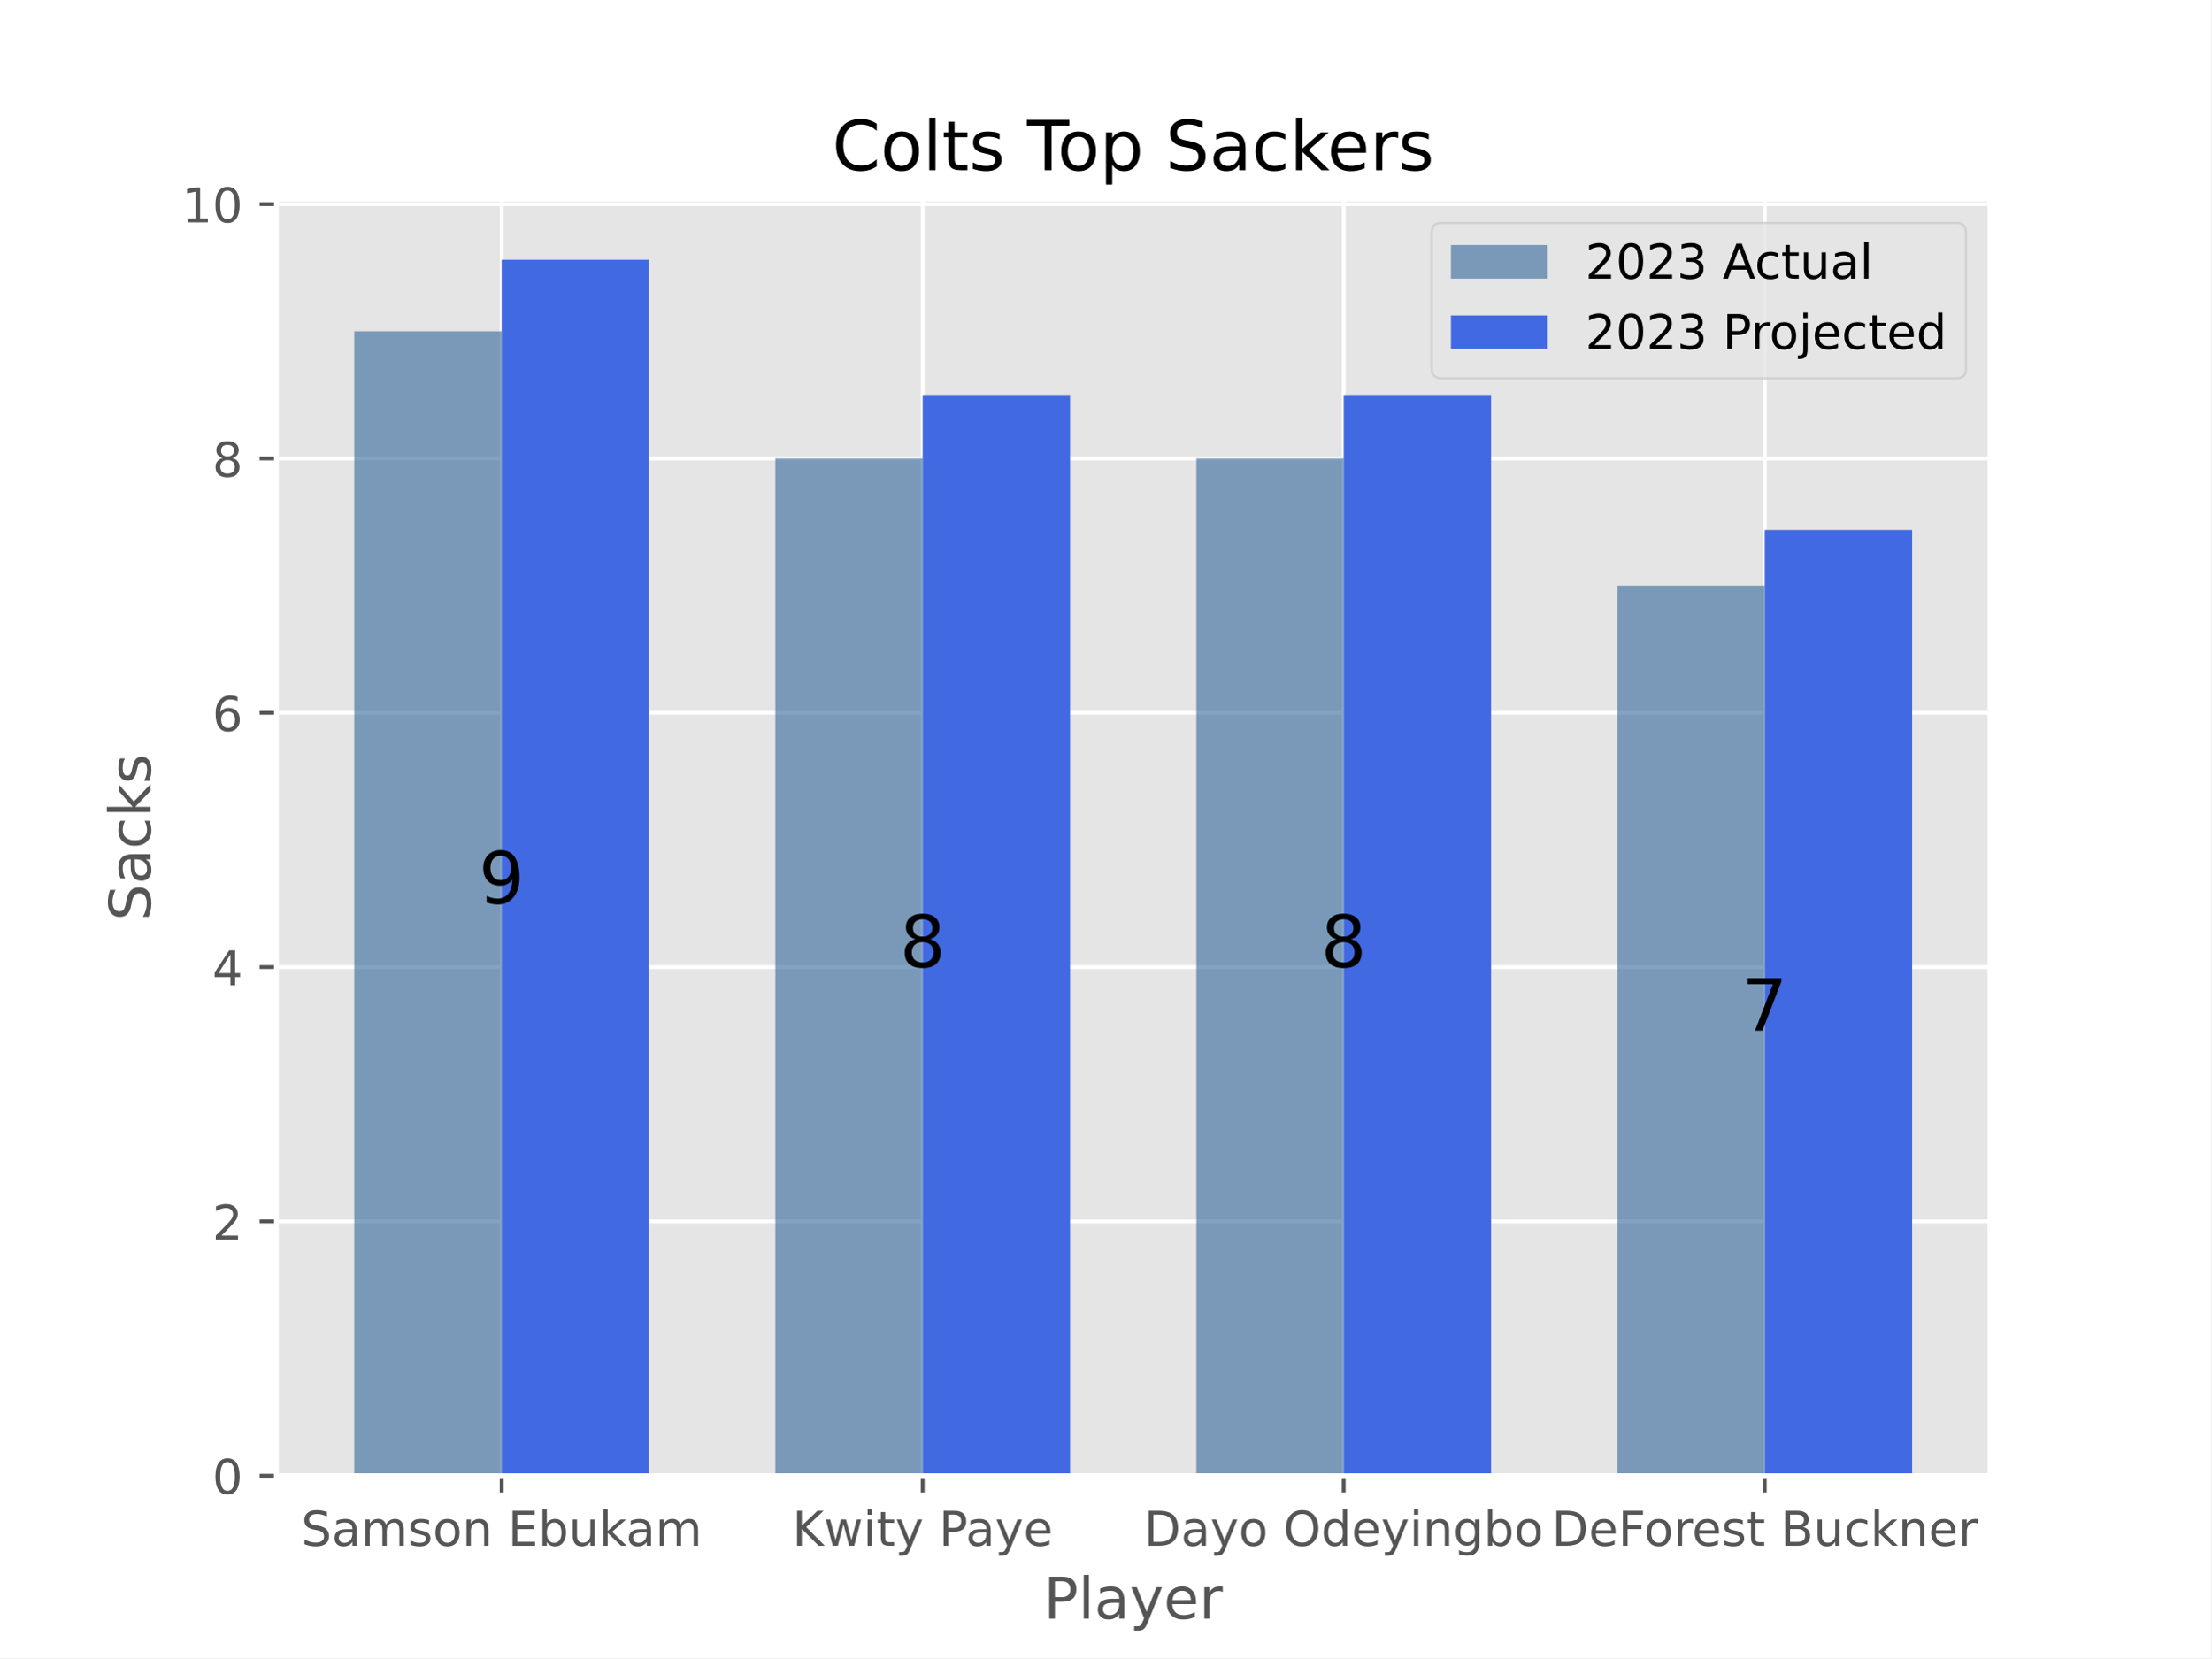
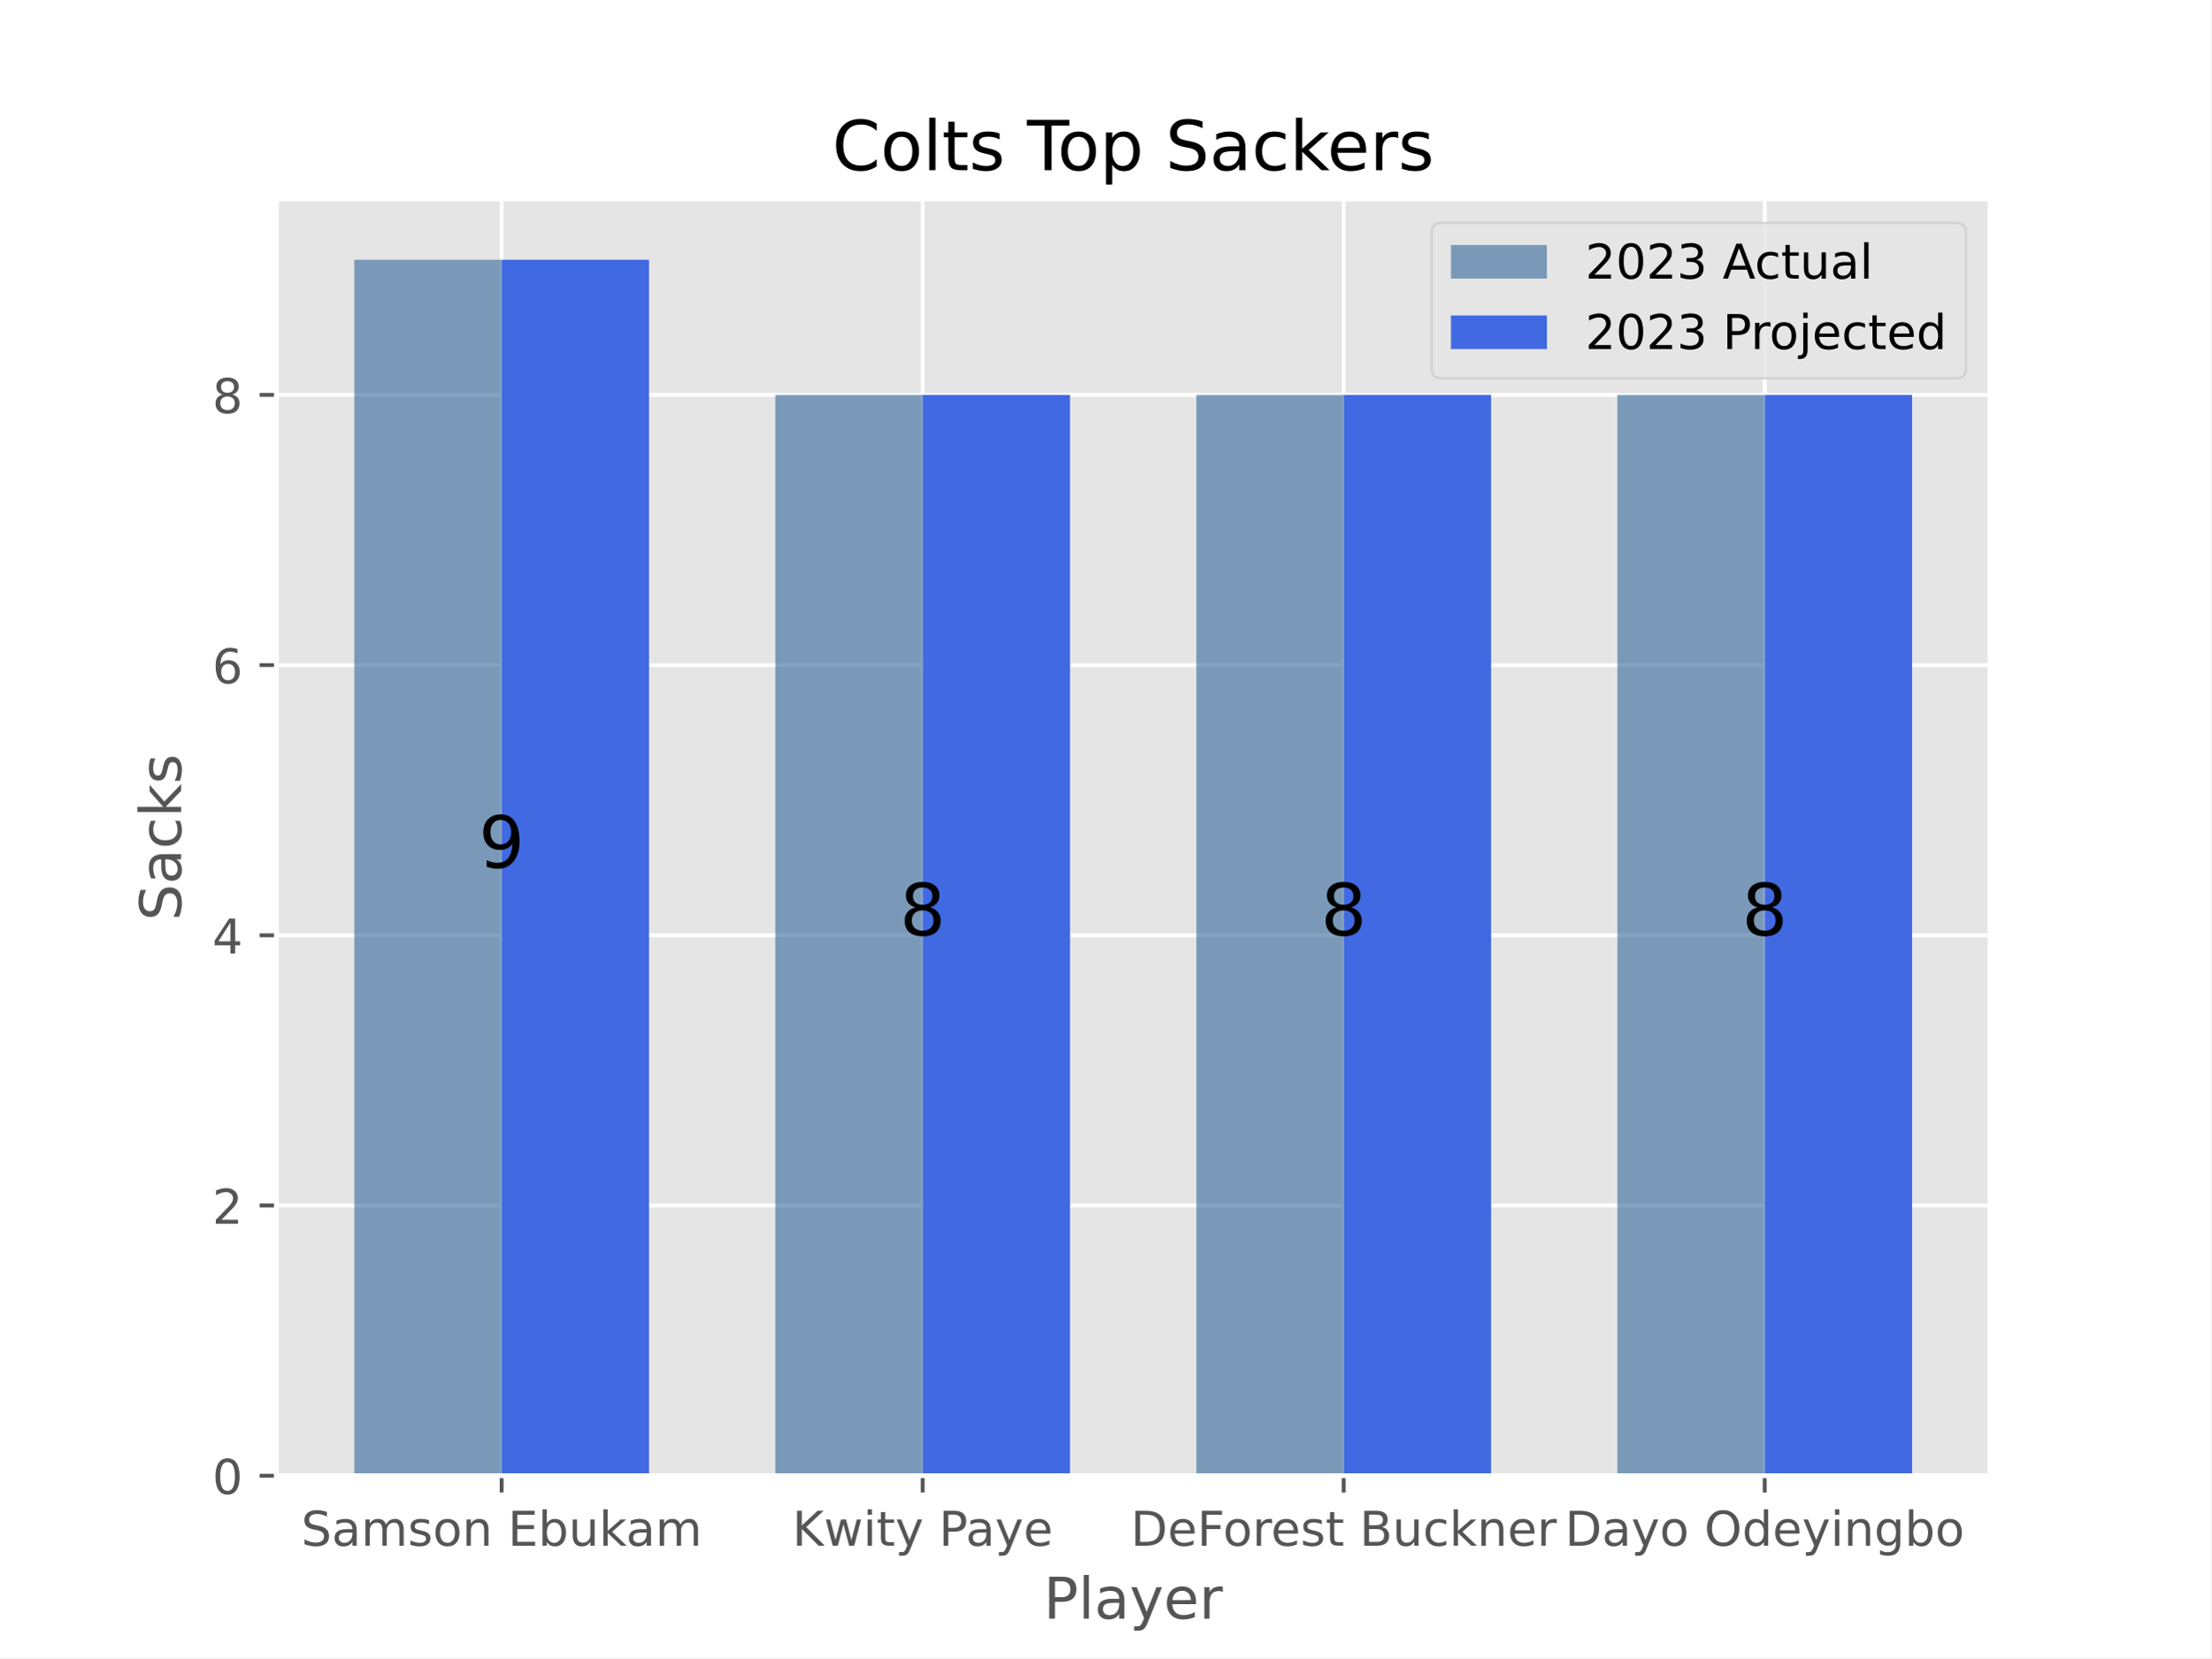
<svg xmlns="http://www.w3.org/2000/svg" xmlns:xlink="http://www.w3.org/1999/xlink" width="460.8pt" height="345.6pt" viewBox="0 0 460.8 345.6" version="1.1">
  <defs>
    <style type="text/css">*{stroke-linejoin: round; stroke-linecap: butt}</style>
  </defs>
  <g id="figure_1">
    <g id="patch_1">
      <path d="M 0 345.6  L 460.8 345.6  L 460.8 0  L 0 0  z " style="fill: #ffffff" />
    </g>
    <g id="axes_1">
      <g id="patch_2">
        <path d="M 57.6 307.584  L 414.72 307.584  L 414.72 41.472  L 57.6 41.472  z " style="fill: #e5e5e5" />
      </g>
      <g id="matplotlib.axis_1">
        <g id="xtick_1">
          <g id="line2d_1">
-             <path d="M 104.543 307.584  L 104.543 41.472  " clip-path="url(#p9db0d9f841)" style="fill: none; stroke: #ffffff; stroke-width: 0.8; stroke-linecap: square" />
+             <path d="M 104.543 307.584  L 104.543 41.472  " clip-path="url(#p44a6ffbc4d)" style="fill: none; stroke: #ffffff; stroke-width: 0.8; stroke-linecap: square" />
          </g>
          <g id="line2d_2">
            <defs>
-               <path id="m7b936c3ee5" d="M 0 0  L 0 3.5  " style="stroke: #555555; stroke-width: 0.8" />
+               <path id="m6086319b0e" d="M 0 0  L 0 3.5  " style="stroke: #555555; stroke-width: 0.8" />
            </defs>
            <g>
-               <use xlink:href="#m7b936c3ee5" x="104.543" y="307.584" style="fill: #555555; stroke: #555555; stroke-width: 0.8" />
+               <use xlink:href="#m6086319b0e" x="104.543" y="307.584" style="fill: #555555; stroke: #555555; stroke-width: 0.8" />
            </g>
          </g>
          <g id="text_1">
            <g style="fill: #555555" transform="translate(62.76829 322.1824) scale(0.1 -0.1)">
              <defs>
                <path id="DejaVuSans-53" d="M 3425 4513  L 3425 3897  Q 3066 4069 2747 4153  Q 2428 4238 2131 4238  Q 1616 4238 1336 4038  Q 1056 3838 1056 3469  Q 1056 3159 1242 3001  Q 1428 2844 1947 2747  L 2328 2669  Q 3034 2534 3370 2195  Q 3706 1856 3706 1288  Q 3706 609 3251 259  Q 2797 -91 1919 -91  Q 1588 -91 1214 -16  Q 841 59 441 206  L 441 856  Q 825 641 1194 531  Q 1563 422 1919 422  Q 2459 422 2753 634  Q 3047 847 3047 1241  Q 3047 1584 2836 1778  Q 2625 1972 2144 2069  L 1759 2144  Q 1053 2284 737 2584  Q 422 2884 422 3419  Q 422 4038 858 4394  Q 1294 4750 2059 4750  Q 2388 4750 2728 4690  Q 3069 4631 3425 4513  z " transform="scale(0.015625)" />
                <path id="DejaVuSans-61" d="M 2194 1759  Q 1497 1759 1228 1600  Q 959 1441 959 1056  Q 959 750 1161 570  Q 1363 391 1709 391  Q 2188 391 2477 730  Q 2766 1069 2766 1631  L 2766 1759  L 2194 1759  z M 3341 1997  L 3341 0  L 2766 0  L 2766 531  Q 2569 213 2275 61  Q 1981 -91 1556 -91  Q 1019 -91 701 211  Q 384 513 384 1019  Q 384 1609 779 1909  Q 1175 2209 1959 2209  L 2766 2209  L 2766 2266  Q 2766 2663 2505 2880  Q 2244 3097 1772 3097  Q 1472 3097 1187 3025  Q 903 2953 641 2809  L 641 3341  Q 956 3463 1253 3523  Q 1550 3584 1831 3584  Q 2591 3584 2966 3190  Q 3341 2797 3341 1997  z " transform="scale(0.015625)" />
                <path id="DejaVuSans-6d" d="M 3328 2828  Q 3544 3216 3844 3400  Q 4144 3584 4550 3584  Q 5097 3584 5394 3201  Q 5691 2819 5691 2113  L 5691 0  L 5113 0  L 5113 2094  Q 5113 2597 4934 2840  Q 4756 3084 4391 3084  Q 3944 3084 3684 2787  Q 3425 2491 3425 1978  L 3425 0  L 2847 0  L 2847 2094  Q 2847 2600 2669 2842  Q 2491 3084 2119 3084  Q 1678 3084 1418 2786  Q 1159 2488 1159 1978  L 1159 0  L 581 0  L 581 3500  L 1159 3500  L 1159 2956  Q 1356 3278 1631 3431  Q 1906 3584 2284 3584  Q 2666 3584 2933 3390  Q 3200 3197 3328 2828  z " transform="scale(0.015625)" />
                <path id="DejaVuSans-73" d="M 2834 3397  L 2834 2853  Q 2591 2978 2328 3040  Q 2066 3103 1784 3103  Q 1356 3103 1142 2972  Q 928 2841 928 2578  Q 928 2378 1081 2264  Q 1234 2150 1697 2047  L 1894 2003  Q 2506 1872 2764 1633  Q 3022 1394 3022 966  Q 3022 478 2636 193  Q 2250 -91 1575 -91  Q 1294 -91 989 -36  Q 684 19 347 128  L 347 722  Q 666 556 975 473  Q 1284 391 1588 391  Q 1994 391 2212 530  Q 2431 669 2431 922  Q 2431 1156 2273 1281  Q 2116 1406 1581 1522  L 1381 1569  Q 847 1681 609 1914  Q 372 2147 372 2553  Q 372 3047 722 3315  Q 1072 3584 1716 3584  Q 2034 3584 2315 3537  Q 2597 3491 2834 3397  z " transform="scale(0.015625)" />
                <path id="DejaVuSans-6f" d="M 1959 3097  Q 1497 3097 1228 2736  Q 959 2375 959 1747  Q 959 1119 1226 758  Q 1494 397 1959 397  Q 2419 397 2687 759  Q 2956 1122 2956 1747  Q 2956 2369 2687 2733  Q 2419 3097 1959 3097  z M 1959 3584  Q 2709 3584 3137 3096  Q 3566 2609 3566 1747  Q 3566 888 3137 398  Q 2709 -91 1959 -91  Q 1206 -91 779 398  Q 353 888 353 1747  Q 353 2609 779 3096  Q 1206 3584 1959 3584  z " transform="scale(0.015625)" />
                <path id="DejaVuSans-6e" d="M 3513 2113  L 3513 0  L 2938 0  L 2938 2094  Q 2938 2591 2744 2837  Q 2550 3084 2163 3084  Q 1697 3084 1428 2787  Q 1159 2491 1159 1978  L 1159 0  L 581 0  L 581 3500  L 1159 3500  L 1159 2956  Q 1366 3272 1645 3428  Q 1925 3584 2291 3584  Q 2894 3584 3203 3211  Q 3513 2838 3513 2113  z " transform="scale(0.015625)" />
                <path id="DejaVuSans-20" transform="scale(0.015625)" />
                <path id="DejaVuSans-45" d="M 628 4666  L 3578 4666  L 3578 4134  L 1259 4134  L 1259 2753  L 3481 2753  L 3481 2222  L 1259 2222  L 1259 531  L 3634 531  L 3634 0  L 628 0  L 628 4666  z " transform="scale(0.015625)" />
                <path id="DejaVuSans-62" d="M 3116 1747  Q 3116 2381 2855 2742  Q 2594 3103 2138 3103  Q 1681 3103 1420 2742  Q 1159 2381 1159 1747  Q 1159 1113 1420 752  Q 1681 391 2138 391  Q 2594 391 2855 752  Q 3116 1113 3116 1747  z M 1159 2969  Q 1341 3281 1617 3432  Q 1894 3584 2278 3584  Q 2916 3584 3314 3078  Q 3713 2572 3713 1747  Q 3713 922 3314 415  Q 2916 -91 2278 -91  Q 1894 -91 1617 61  Q 1341 213 1159 525  L 1159 0  L 581 0  L 581 4863  L 1159 4863  L 1159 2969  z " transform="scale(0.015625)" />
                <path id="DejaVuSans-75" d="M 544 1381  L 544 3500  L 1119 3500  L 1119 1403  Q 1119 906 1312 657  Q 1506 409 1894 409  Q 2359 409 2629 706  Q 2900 1003 2900 1516  L 2900 3500  L 3475 3500  L 3475 0  L 2900 0  L 2900 538  Q 2691 219 2414 64  Q 2138 -91 1772 -91  Q 1169 -91 856 284  Q 544 659 544 1381  z M 1991 3584  L 1991 3584  z " transform="scale(0.015625)" />
                <path id="DejaVuSans-6b" d="M 581 4863  L 1159 4863  L 1159 1991  L 2875 3500  L 3609 3500  L 1753 1863  L 3688 0  L 2938 0  L 1159 1709  L 1159 0  L 581 0  L 581 4863  z " transform="scale(0.015625)" />
              </defs>
              <use xlink:href="#DejaVuSans-53" />
              <use xlink:href="#DejaVuSans-61" x="63.477" />
              <use xlink:href="#DejaVuSans-6d" x="124.756" />
              <use xlink:href="#DejaVuSans-73" x="222.168" />
              <use xlink:href="#DejaVuSans-6f" x="274.268" />
              <use xlink:href="#DejaVuSans-6e" x="335.449" />
              <use xlink:href="#DejaVuSans-20" x="398.828" />
              <use xlink:href="#DejaVuSans-45" x="430.615" />
              <use xlink:href="#DejaVuSans-62" x="493.799" />
              <use xlink:href="#DejaVuSans-75" x="557.275" />
              <use xlink:href="#DejaVuSans-6b" x="620.654" />
              <use xlink:href="#DejaVuSans-61" x="676.814" />
              <use xlink:href="#DejaVuSans-6d" x="738.094" />
            </g>
          </g>
        </g>
        <g id="xtick_2">
          <g id="line2d_3">
-             <path d="M 192.288 307.584  L 192.288 41.472  " clip-path="url(#p9db0d9f841)" style="fill: none; stroke: #ffffff; stroke-width: 0.8; stroke-linecap: square" />
+             <path d="M 192.288 307.584  L 192.288 41.472  " clip-path="url(#p44a6ffbc4d)" style="fill: none; stroke: #ffffff; stroke-width: 0.8; stroke-linecap: square" />
          </g>
          <g id="line2d_4">
            <g>
-               <use xlink:href="#m7b936c3ee5" x="192.288" y="307.584" style="fill: #555555; stroke: #555555; stroke-width: 0.8" />
+               <use xlink:href="#m6086319b0e" x="192.288" y="307.584" style="fill: #555555; stroke: #555555; stroke-width: 0.8" />
            </g>
          </g>
          <g id="text_2">
            <g style="fill: #555555" transform="translate(165.1323 322.1824) scale(0.1 -0.1)">
              <defs>
                <path id="DejaVuSans-4b" d="M 628 4666  L 1259 4666  L 1259 2694  L 3353 4666  L 4166 4666  L 1850 2491  L 4331 0  L 3500 0  L 1259 2247  L 1259 0  L 628 0  L 628 4666  z " transform="scale(0.015625)" />
                <path id="DejaVuSans-77" d="M 269 3500  L 844 3500  L 1563 769  L 2278 3500  L 2956 3500  L 3675 769  L 4391 3500  L 4966 3500  L 4050 0  L 3372 0  L 2619 2869  L 1863 0  L 1184 0  L 269 3500  z " transform="scale(0.015625)" />
                <path id="DejaVuSans-69" d="M 603 3500  L 1178 3500  L 1178 0  L 603 0  L 603 3500  z M 603 4863  L 1178 4863  L 1178 4134  L 603 4134  L 603 4863  z " transform="scale(0.015625)" />
                <path id="DejaVuSans-74" d="M 1172 4494  L 1172 3500  L 2356 3500  L 2356 3053  L 1172 3053  L 1172 1153  Q 1172 725 1289 603  Q 1406 481 1766 481  L 2356 481  L 2356 0  L 1766 0  Q 1100 0 847 248  Q 594 497 594 1153  L 594 3053  L 172 3053  L 172 3500  L 594 3500  L 594 4494  L 1172 4494  z " transform="scale(0.015625)" />
                <path id="DejaVuSans-79" d="M 2059 -325  Q 1816 -950 1584 -1140  Q 1353 -1331 966 -1331  L 506 -1331  L 506 -850  L 844 -850  Q 1081 -850 1212 -737  Q 1344 -625 1503 -206  L 1606 56  L 191 3500  L 800 3500  L 1894 763  L 2988 3500  L 3597 3500  L 2059 -325  z " transform="scale(0.015625)" />
                <path id="DejaVuSans-50" d="M 1259 4147  L 1259 2394  L 2053 2394  Q 2494 2394 2734 2622  Q 2975 2850 2975 3272  Q 2975 3691 2734 3919  Q 2494 4147 2053 4147  L 1259 4147  z M 628 4666  L 2053 4666  Q 2838 4666 3239 4311  Q 3641 3956 3641 3272  Q 3641 2581 3239 2228  Q 2838 1875 2053 1875  L 1259 1875  L 1259 0  L 628 0  L 628 4666  z " transform="scale(0.015625)" />
                <path id="DejaVuSans-65" d="M 3597 1894  L 3597 1613  L 953 1613  Q 991 1019 1311 708  Q 1631 397 2203 397  Q 2534 397 2845 478  Q 3156 559 3463 722  L 3463 178  Q 3153 47 2828 -22  Q 2503 -91 2169 -91  Q 1331 -91 842 396  Q 353 884 353 1716  Q 353 2575 817 3079  Q 1281 3584 2069 3584  Q 2775 3584 3186 3129  Q 3597 2675 3597 1894  z M 3022 2063  Q 3016 2534 2758 2815  Q 2500 3097 2075 3097  Q 1594 3097 1305 2825  Q 1016 2553 972 2059  L 3022 2063  z " transform="scale(0.015625)" />
              </defs>
              <use xlink:href="#DejaVuSans-4b" />
              <use xlink:href="#DejaVuSans-77" x="65.576" />
              <use xlink:href="#DejaVuSans-69" x="147.363" />
              <use xlink:href="#DejaVuSans-74" x="175.146" />
              <use xlink:href="#DejaVuSans-79" x="214.355" />
              <use xlink:href="#DejaVuSans-20" x="273.535" />
              <use xlink:href="#DejaVuSans-50" x="305.322" />
              <use xlink:href="#DejaVuSans-61" x="361.125" />
              <use xlink:href="#DejaVuSans-79" x="422.404" />
              <use xlink:href="#DejaVuSans-65" x="481.584" />
            </g>
          </g>
        </g>
        <g id="xtick_3">
          <g id="line2d_5">
-             <path d="M 280.032 307.584  L 280.032 41.472  " clip-path="url(#p9db0d9f841)" style="fill: none; stroke: #ffffff; stroke-width: 0.8; stroke-linecap: square" />
+             <path d="M 280.032 307.584  L 280.032 41.472  " clip-path="url(#p44a6ffbc4d)" style="fill: none; stroke: #ffffff; stroke-width: 0.8; stroke-linecap: square" />
          </g>
          <g id="line2d_6">
            <g>
-               <use xlink:href="#m7b936c3ee5" x="280.032" y="307.584" style="fill: #555555; stroke: #555555; stroke-width: 0.8" />
+               <use xlink:href="#m6086319b0e" x="280.032" y="307.584" style="fill: #555555; stroke: #555555; stroke-width: 0.8" />
            </g>
          </g>
          <g id="text_3">
-             <g style="fill: #555555" transform="translate(238.3986 322.1824) scale(0.1 -0.1)">
+             <g style="fill: #555555" transform="translate(235.6338 322.1824) scale(0.1 -0.1)">
              <defs>
                <path id="DejaVuSans-44" d="M 1259 4147  L 1259 519  L 2022 519  Q 2988 519 3436 956  Q 3884 1394 3884 2338  Q 3884 3275 3436 3711  Q 2988 4147 2022 4147  L 1259 4147  z M 628 4666  L 1925 4666  Q 3281 4666 3915 4102  Q 4550 3538 4550 2338  Q 4550 1131 3912 565  Q 3275 0 1925 0  L 628 0  L 628 4666  z " transform="scale(0.015625)" />
-                 <path id="DejaVuSans-4f" d="M 2522 4238  Q 1834 4238 1429 3725  Q 1025 3213 1025 2328  Q 1025 1447 1429 934  Q 1834 422 2522 422  Q 3209 422 3611 934  Q 4013 1447 4013 2328  Q 4013 3213 3611 3725  Q 3209 4238 2522 4238  z M 2522 4750  Q 3503 4750 4090 4092  Q 4678 3434 4678 2328  Q 4678 1225 4090 567  Q 3503 -91 2522 -91  Q 1538 -91 948 565  Q 359 1222 359 2328  Q 359 3434 948 4092  Q 1538 4750 2522 4750  z " transform="scale(0.015625)" />
-                 <path id="DejaVuSans-64" d="M 2906 2969  L 2906 4863  L 3481 4863  L 3481 0  L 2906 0  L 2906 525  Q 2725 213 2448 61  Q 2172 -91 1784 -91  Q 1150 -91 751 415  Q 353 922 353 1747  Q 353 2572 751 3078  Q 1150 3584 1784 3584  Q 2172 3584 2448 3432  Q 2725 3281 2906 2969  z M 947 1747  Q 947 1113 1208 752  Q 1469 391 1925 391  Q 2381 391 2643 752  Q 2906 1113 2906 1747  Q 2906 2381 2643 2742  Q 2381 3103 1925 3103  Q 1469 3103 1208 2742  Q 947 2381 947 1747  z " transform="scale(0.015625)" />
-                 <path id="DejaVuSans-67" d="M 2906 1791  Q 2906 2416 2648 2759  Q 2391 3103 1925 3103  Q 1463 3103 1205 2759  Q 947 2416 947 1791  Q 947 1169 1205 825  Q 1463 481 1925 481  Q 2391 481 2648 825  Q 2906 1169 2906 1791  z M 3481 434  Q 3481 -459 3084 -895  Q 2688 -1331 1869 -1331  Q 1566 -1331 1297 -1286  Q 1028 -1241 775 -1147  L 775 -588  Q 1028 -725 1275 -790  Q 1522 -856 1778 -856  Q 2344 -856 2625 -561  Q 2906 -266 2906 331  L 2906 616  Q 2728 306 2450 153  Q 2172 0 1784 0  Q 1141 0 747 490  Q 353 981 353 1791  Q 353 2603 747 3093  Q 1141 3584 1784 3584  Q 2172 3584 2450 3431  Q 2728 3278 2906 2969  L 2906 3500  L 3481 3500  L 3481 434  z " transform="scale(0.015625)" />
-               </defs>
-               <use xlink:href="#DejaVuSans-44" />
-               <use xlink:href="#DejaVuSans-61" x="77.002" />
-               <use xlink:href="#DejaVuSans-79" x="138.281" />
-               <use xlink:href="#DejaVuSans-6f" x="197.461" />
-               <use xlink:href="#DejaVuSans-20" x="258.643" />
-               <use xlink:href="#DejaVuSans-4f" x="290.43" />
-               <use xlink:href="#DejaVuSans-64" x="369.141" />
-               <use xlink:href="#DejaVuSans-65" x="432.617" />
-               <use xlink:href="#DejaVuSans-79" x="494.141" />
-               <use xlink:href="#DejaVuSans-69" x="553.32" />
-               <use xlink:href="#DejaVuSans-6e" x="581.104" />
-               <use xlink:href="#DejaVuSans-67" x="644.482" />
-               <use xlink:href="#DejaVuSans-62" x="707.959" />
-               <use xlink:href="#DejaVuSans-6f" x="771.436" />
-             </g>
-           </g>
-         </g>
-         <g id="xtick_4">
-           <g id="line2d_7">
-             <path d="M 367.777 307.584  L 367.777 41.472  " clip-path="url(#p9db0d9f841)" style="fill: none; stroke: #ffffff; stroke-width: 0.8; stroke-linecap: square" />
-           </g>
-           <g id="line2d_8">
-             <g>
-               <use xlink:href="#m7b936c3ee5" x="367.777" y="307.584" style="fill: #555555; stroke: #555555; stroke-width: 0.8" />
-             </g>
-           </g>
-           <g id="text_4">
-             <g style="fill: #555555" transform="translate(323.3783 322.1824) scale(0.1 -0.1)">
-               <defs>
                <path id="DejaVuSans-46" d="M 628 4666  L 3309 4666  L 3309 4134  L 1259 4134  L 1259 2759  L 3109 2759  L 3109 2228  L 1259 2228  L 1259 0  L 628 0  L 628 4666  z " transform="scale(0.015625)" />
                <path id="DejaVuSans-72" d="M 2631 2963  Q 2534 3019 2420 3045  Q 2306 3072 2169 3072  Q 1681 3072 1420 2755  Q 1159 2438 1159 1844  L 1159 0  L 581 0  L 581 3500  L 1159 3500  L 1159 2956  Q 1341 3275 1631 3429  Q 1922 3584 2338 3584  Q 2397 3584 2469 3576  Q 2541 3569 2628 3553  L 2631 2963  z " transform="scale(0.015625)" />
                <path id="DejaVuSans-42" d="M 1259 2228  L 1259 519  L 2272 519  Q 2781 519 3026 730  Q 3272 941 3272 1375  Q 3272 1813 3026 2020  Q 2781 2228 2272 2228  L 1259 2228  z M 1259 4147  L 1259 2741  L 2194 2741  Q 2656 2741 2882 2914  Q 3109 3088 3109 3444  Q 3109 3797 2882 3972  Q 2656 4147 2194 4147  L 1259 4147  z M 628 4666  L 2241 4666  Q 2963 4666 3353 4366  Q 3744 4066 3744 3513  Q 3744 3084 3544 2831  Q 3344 2578 2956 2516  Q 3422 2416 3680 2098  Q 3938 1781 3938 1306  Q 3938 681 3513 340  Q 3088 0 2303 0  L 628 0  L 628 4666  z " transform="scale(0.015625)" />
                <path id="DejaVuSans-63" d="M 3122 3366  L 3122 2828  Q 2878 2963 2633 3030  Q 2388 3097 2138 3097  Q 1578 3097 1268 2742  Q 959 2388 959 1747  Q 959 1106 1268 751  Q 1578 397 2138 397  Q 2388 397 2633 464  Q 2878 531 3122 666  L 3122 134  Q 2881 22 2623 -34  Q 2366 -91 2075 -91  Q 1284 -91 818 406  Q 353 903 353 1747  Q 353 2603 823 3093  Q 1294 3584 2113 3584  Q 2378 3584 2631 3529  Q 2884 3475 3122 3366  z " transform="scale(0.015625)" />
              </defs>
              <use xlink:href="#DejaVuSans-44" />
              <use xlink:href="#DejaVuSans-65" x="77.002" />
              <use xlink:href="#DejaVuSans-46" x="138.525" />
              <use xlink:href="#DejaVuSans-6f" x="192.42" />
              <use xlink:href="#DejaVuSans-72" x="253.602" />
              <use xlink:href="#DejaVuSans-65" x="292.465" />
              <use xlink:href="#DejaVuSans-73" x="353.988" />
              <use xlink:href="#DejaVuSans-74" x="406.088" />
              <use xlink:href="#DejaVuSans-20" x="445.297" />
              <use xlink:href="#DejaVuSans-42" x="477.084" />
              <use xlink:href="#DejaVuSans-75" x="545.688" />
              <use xlink:href="#DejaVuSans-63" x="609.066" />
              <use xlink:href="#DejaVuSans-6b" x="664.047" />
              <use xlink:href="#DejaVuSans-6e" x="721.957" />
              <use xlink:href="#DejaVuSans-65" x="785.336" />
              <use xlink:href="#DejaVuSans-72" x="846.859" />
            </g>
          </g>
        </g>
+         <g id="xtick_4">
+           <g id="line2d_7">
+             <path d="M 367.777 307.584  L 367.777 41.472  " clip-path="url(#p44a6ffbc4d)" style="fill: none; stroke: #ffffff; stroke-width: 0.8; stroke-linecap: square" />
+           </g>
+           <g id="line2d_8">
+             <g>
+               <use xlink:href="#m6086319b0e" x="367.777" y="307.584" style="fill: #555555; stroke: #555555; stroke-width: 0.8" />
+             </g>
+           </g>
+           <g id="text_4">
+             <g style="fill: #555555" transform="translate(326.1431 322.1824) scale(0.1 -0.1)">
+               <defs>
+                 <path id="DejaVuSans-4f" d="M 2522 4238  Q 1834 4238 1429 3725  Q 1025 3213 1025 2328  Q 1025 1447 1429 934  Q 1834 422 2522 422  Q 3209 422 3611 934  Q 4013 1447 4013 2328  Q 4013 3213 3611 3725  Q 3209 4238 2522 4238  z M 2522 4750  Q 3503 4750 4090 4092  Q 4678 3434 4678 2328  Q 4678 1225 4090 567  Q 3503 -91 2522 -91  Q 1538 -91 948 565  Q 359 1222 359 2328  Q 359 3434 948 4092  Q 1538 4750 2522 4750  z " transform="scale(0.015625)" />
+                 <path id="DejaVuSans-64" d="M 2906 2969  L 2906 4863  L 3481 4863  L 3481 0  L 2906 0  L 2906 525  Q 2725 213 2448 61  Q 2172 -91 1784 -91  Q 1150 -91 751 415  Q 353 922 353 1747  Q 353 2572 751 3078  Q 1150 3584 1784 3584  Q 2172 3584 2448 3432  Q 2725 3281 2906 2969  z M 947 1747  Q 947 1113 1208 752  Q 1469 391 1925 391  Q 2381 391 2643 752  Q 2906 1113 2906 1747  Q 2906 2381 2643 2742  Q 2381 3103 1925 3103  Q 1469 3103 1208 2742  Q 947 2381 947 1747  z " transform="scale(0.015625)" />
+                 <path id="DejaVuSans-67" d="M 2906 1791  Q 2906 2416 2648 2759  Q 2391 3103 1925 3103  Q 1463 3103 1205 2759  Q 947 2416 947 1791  Q 947 1169 1205 825  Q 1463 481 1925 481  Q 2391 481 2648 825  Q 2906 1169 2906 1791  z M 3481 434  Q 3481 -459 3084 -895  Q 2688 -1331 1869 -1331  Q 1566 -1331 1297 -1286  Q 1028 -1241 775 -1147  L 775 -588  Q 1028 -725 1275 -790  Q 1522 -856 1778 -856  Q 2344 -856 2625 -561  Q 2906 -266 2906 331  L 2906 616  Q 2728 306 2450 153  Q 2172 0 1784 0  Q 1141 0 747 490  Q 353 981 353 1791  Q 353 2603 747 3093  Q 1141 3584 1784 3584  Q 2172 3584 2450 3431  Q 2728 3278 2906 2969  L 2906 3500  L 3481 3500  L 3481 434  z " transform="scale(0.015625)" />
+               </defs>
+               <use xlink:href="#DejaVuSans-44" />
+               <use xlink:href="#DejaVuSans-61" x="77.002" />
+               <use xlink:href="#DejaVuSans-79" x="138.281" />
+               <use xlink:href="#DejaVuSans-6f" x="197.461" />
+               <use xlink:href="#DejaVuSans-20" x="258.643" />
+               <use xlink:href="#DejaVuSans-4f" x="290.43" />
+               <use xlink:href="#DejaVuSans-64" x="369.141" />
+               <use xlink:href="#DejaVuSans-65" x="432.617" />
+               <use xlink:href="#DejaVuSans-79" x="494.141" />
+               <use xlink:href="#DejaVuSans-69" x="553.32" />
+               <use xlink:href="#DejaVuSans-6e" x="581.104" />
+               <use xlink:href="#DejaVuSans-67" x="644.482" />
+               <use xlink:href="#DejaVuSans-62" x="707.959" />
+               <use xlink:href="#DejaVuSans-6f" x="771.436" />
+             </g>
+           </g>
+         </g>
        <g id="text_5">
          <g style="fill: #555555" transform="translate(217.4888 337.3802) scale(0.12 -0.12)">
            <defs>
              <path id="DejaVuSans-6c" d="M 603 4863  L 1178 4863  L 1178 0  L 603 0  L 603 4863  z " transform="scale(0.015625)" />
            </defs>
            <use xlink:href="#DejaVuSans-50" />
            <use xlink:href="#DejaVuSans-6c" x="60.303" />
            <use xlink:href="#DejaVuSans-61" x="88.086" />
            <use xlink:href="#DejaVuSans-79" x="149.365" />
            <use xlink:href="#DejaVuSans-65" x="208.545" />
            <use xlink:href="#DejaVuSans-72" x="270.068" />
          </g>
        </g>
      </g>
      <g id="matplotlib.axis_2">
        <g id="ytick_1">
          <g id="line2d_9">
-             <path d="M 57.6 307.584  L 414.72 307.584  " clip-path="url(#p9db0d9f841)" style="fill: none; stroke: #ffffff; stroke-width: 0.8; stroke-linecap: square" />
+             <path d="M 57.6 307.584  L 414.72 307.584  " clip-path="url(#p44a6ffbc4d)" style="fill: none; stroke: #ffffff; stroke-width: 0.8; stroke-linecap: square" />
          </g>
          <g id="line2d_10">
            <defs>
-               <path id="m9ace440be4" d="M 0 0  L -3.5 0  " style="stroke: #555555; stroke-width: 0.8" />
+               <path id="me330c45dd4" d="M 0 0  L -3.5 0  " style="stroke: #555555; stroke-width: 0.8" />
            </defs>
            <g>
-               <use xlink:href="#m9ace440be4" x="57.6" y="307.584" style="fill: #555555; stroke: #555555; stroke-width: 0.8" />
+               <use xlink:href="#me330c45dd4" x="57.6" y="307.584" style="fill: #555555; stroke: #555555; stroke-width: 0.8" />
            </g>
          </g>
          <g id="text_6">
            <g style="fill: #555555" transform="translate(44.2375 311.3832) scale(0.1 -0.1)">
              <defs>
                <path id="DejaVuSans-30" d="M 2034 4250  Q 1547 4250 1301 3770  Q 1056 3291 1056 2328  Q 1056 1369 1301 889  Q 1547 409 2034 409  Q 2525 409 2770 889  Q 3016 1369 3016 2328  Q 3016 3291 2770 3770  Q 2525 4250 2034 4250  z M 2034 4750  Q 2819 4750 3233 4129  Q 3647 3509 3647 2328  Q 3647 1150 3233 529  Q 2819 -91 2034 -91  Q 1250 -91 836 529  Q 422 1150 422 2328  Q 422 3509 836 4129  Q 1250 4750 2034 4750  z " transform="scale(0.015625)" />
              </defs>
              <use xlink:href="#DejaVuSans-30" />
            </g>
          </g>
        </g>
        <g id="ytick_2">
          <g id="line2d_11">
-             <path d="M 57.6 254.577  L 414.72 254.577  " clip-path="url(#p9db0d9f841)" style="fill: none; stroke: #ffffff; stroke-width: 0.8; stroke-linecap: square" />
+             <path d="M 57.6 251.264  L 414.72 251.264  " clip-path="url(#p44a6ffbc4d)" style="fill: none; stroke: #ffffff; stroke-width: 0.8; stroke-linecap: square" />
          </g>
          <g id="line2d_12">
            <g>
-               <use xlink:href="#m9ace440be4" x="57.6" y="254.577" style="fill: #555555; stroke: #555555; stroke-width: 0.8" />
+               <use xlink:href="#me330c45dd4" x="57.6" y="251.264" style="fill: #555555; stroke: #555555; stroke-width: 0.8" />
            </g>
          </g>
          <g id="text_7">
-             <g style="fill: #555555" transform="translate(44.2375 258.3762) scale(0.1 -0.1)">
+             <g style="fill: #555555" transform="translate(44.2375 255.0632) scale(0.1 -0.1)">
              <defs>
                <path id="DejaVuSans-32" d="M 1228 531  L 3431 531  L 3431 0  L 469 0  L 469 531  Q 828 903 1448 1529  Q 2069 2156 2228 2338  Q 2531 2678 2651 2914  Q 2772 3150 2772 3378  Q 2772 3750 2511 3984  Q 2250 4219 1831 4219  Q 1534 4219 1204 4116  Q 875 4013 500 3803  L 500 4441  Q 881 4594 1212 4672  Q 1544 4750 1819 4750  Q 2544 4750 2975 4387  Q 3406 4025 3406 3419  Q 3406 3131 3298 2873  Q 3191 2616 2906 2266  Q 2828 2175 2409 1742  Q 1991 1309 1228 531  z " transform="scale(0.015625)" />
              </defs>
              <use xlink:href="#DejaVuSans-32" />
            </g>
          </g>
        </g>
        <g id="ytick_3">
          <g id="line2d_13">
-             <path d="M 57.6 201.57  L 414.72 201.57  " clip-path="url(#p9db0d9f841)" style="fill: none; stroke: #ffffff; stroke-width: 0.8; stroke-linecap: square" />
+             <path d="M 57.6 194.944  L 414.72 194.944  " clip-path="url(#p44a6ffbc4d)" style="fill: none; stroke: #ffffff; stroke-width: 0.8; stroke-linecap: square" />
          </g>
          <g id="line2d_14">
            <g>
-               <use xlink:href="#m9ace440be4" x="57.6" y="201.57" style="fill: #555555; stroke: #555555; stroke-width: 0.8" />
+               <use xlink:href="#me330c45dd4" x="57.6" y="194.944" style="fill: #555555; stroke: #555555; stroke-width: 0.8" />
            </g>
          </g>
          <g id="text_8">
-             <g style="fill: #555555" transform="translate(44.2375 205.3691) scale(0.1 -0.1)">
+             <g style="fill: #555555" transform="translate(44.2375 198.7432) scale(0.1 -0.1)">
              <defs>
                <path id="DejaVuSans-34" d="M 2419 4116  L 825 1625  L 2419 1625  L 2419 4116  z M 2253 4666  L 3047 4666  L 3047 1625  L 3713 1625  L 3713 1100  L 3047 1100  L 3047 0  L 2419 0  L 2419 1100  L 313 1100  L 313 1709  L 2253 4666  z " transform="scale(0.015625)" />
              </defs>
              <use xlink:href="#DejaVuSans-34" />
            </g>
          </g>
        </g>
        <g id="ytick_4">
          <g id="line2d_15">
-             <path d="M 57.6 148.563  L 414.72 148.563  " clip-path="url(#p9db0d9f841)" style="fill: none; stroke: #ffffff; stroke-width: 0.8; stroke-linecap: square" />
+             <path d="M 57.6 138.624  L 414.72 138.624  " clip-path="url(#p44a6ffbc4d)" style="fill: none; stroke: #ffffff; stroke-width: 0.8; stroke-linecap: square" />
          </g>
          <g id="line2d_16">
            <g>
-               <use xlink:href="#m9ace440be4" x="57.6" y="148.563" style="fill: #555555; stroke: #555555; stroke-width: 0.8" />
+               <use xlink:href="#me330c45dd4" x="57.6" y="138.624" style="fill: #555555; stroke: #555555; stroke-width: 0.8" />
            </g>
          </g>
          <g id="text_9">
-             <g style="fill: #555555" transform="translate(44.2375 152.362) scale(0.1 -0.1)">
+             <g style="fill: #555555" transform="translate(44.2375 142.4232) scale(0.1 -0.1)">
              <defs>
                <path id="DejaVuSans-36" d="M 2113 2584  Q 1688 2584 1439 2293  Q 1191 2003 1191 1497  Q 1191 994 1439 701  Q 1688 409 2113 409  Q 2538 409 2786 701  Q 3034 994 3034 1497  Q 3034 2003 2786 2293  Q 2538 2584 2113 2584  z M 3366 4563  L 3366 3988  Q 3128 4100 2886 4159  Q 2644 4219 2406 4219  Q 1781 4219 1451 3797  Q 1122 3375 1075 2522  Q 1259 2794 1537 2939  Q 1816 3084 2150 3084  Q 2853 3084 3261 2657  Q 3669 2231 3669 1497  Q 3669 778 3244 343  Q 2819 -91 2113 -91  Q 1303 -91 875 529  Q 447 1150 447 2328  Q 447 3434 972 4092  Q 1497 4750 2381 4750  Q 2619 4750 2861 4703  Q 3103 4656 3366 4563  z " transform="scale(0.015625)" />
              </defs>
              <use xlink:href="#DejaVuSans-36" />
            </g>
          </g>
        </g>
        <g id="ytick_5">
          <g id="line2d_17">
-             <path d="M 57.6 95.556  L 414.72 95.556  " clip-path="url(#p9db0d9f841)" style="fill: none; stroke: #ffffff; stroke-width: 0.8; stroke-linecap: square" />
+             <path d="M 57.6 82.304  L 414.72 82.304  " clip-path="url(#p44a6ffbc4d)" style="fill: none; stroke: #ffffff; stroke-width: 0.8; stroke-linecap: square" />
          </g>
          <g id="line2d_18">
            <g>
-               <use xlink:href="#m9ace440be4" x="57.6" y="95.556" style="fill: #555555; stroke: #555555; stroke-width: 0.8" />
+               <use xlink:href="#me330c45dd4" x="57.6" y="82.304" style="fill: #555555; stroke: #555555; stroke-width: 0.8" />
            </g>
          </g>
          <g id="text_10">
-             <g style="fill: #555555" transform="translate(44.2375 99.35498) scale(0.1 -0.1)">
+             <g style="fill: #555555" transform="translate(44.2375 86.10322) scale(0.1 -0.1)">
              <defs>
                <path id="DejaVuSans-38" d="M 2034 2216  Q 1584 2216 1326 1975  Q 1069 1734 1069 1313  Q 1069 891 1326 650  Q 1584 409 2034 409  Q 2484 409 2743 651  Q 3003 894 3003 1313  Q 3003 1734 2745 1975  Q 2488 2216 2034 2216  z M 1403 2484  Q 997 2584 770 2862  Q 544 3141 544 3541  Q 544 4100 942 4425  Q 1341 4750 2034 4750  Q 2731 4750 3128 4425  Q 3525 4100 3525 3541  Q 3525 3141 3298 2862  Q 3072 2584 2669 2484  Q 3125 2378 3379 2068  Q 3634 1759 3634 1313  Q 3634 634 3220 271  Q 2806 -91 2034 -91  Q 1263 -91 848 271  Q 434 634 434 1313  Q 434 1759 690 2068  Q 947 2378 1403 2484  z M 1172 3481  Q 1172 3119 1398 2916  Q 1625 2713 2034 2713  Q 2441 2713 2670 2916  Q 2900 3119 2900 3481  Q 2900 3844 2670 4047  Q 2441 4250 2034 4250  Q 1625 4250 1398 4047  Q 1172 3844 1172 3481  z " transform="scale(0.015625)" />
              </defs>
              <use xlink:href="#DejaVuSans-38" />
            </g>
          </g>
        </g>
-         <g id="ytick_6">
-           <g id="line2d_19">
-             <path d="M 57.6 42.549  L 414.72 42.549  " clip-path="url(#p9db0d9f841)" style="fill: none; stroke: #ffffff; stroke-width: 0.8; stroke-linecap: square" />
-           </g>
-           <g id="line2d_20">
-             <g>
-               <use xlink:href="#m9ace440be4" x="57.6" y="42.549" style="fill: #555555; stroke: #555555; stroke-width: 0.8" />
-             </g>
-           </g>
-           <g id="text_11">
-             <g style="fill: #555555" transform="translate(37.875 46.34792) scale(0.1 -0.1)">
-               <defs>
-                 <path id="DejaVuSans-31" d="M 794 531  L 1825 531  L 1825 4091  L 703 3866  L 703 4441  L 1819 4666  L 2450 4666  L 2450 531  L 3481 531  L 3481 0  L 794 0  L 794 531  z " transform="scale(0.015625)" />
-               </defs>
-               <use xlink:href="#DejaVuSans-31" />
-               <use xlink:href="#DejaVuSans-30" x="63.623" />
-             </g>
-           </g>
-         </g>
-         <g id="text_12">
-           <g style="fill: #555555" transform="translate(31.37937 191.913) rotate(-90) scale(0.12 -0.12)">
+         <g id="text_11">
+           <g style="fill: #555555" transform="translate(37.74188 191.913) rotate(-90) scale(0.12 -0.12)">
            <use xlink:href="#DejaVuSans-53" />
            <use xlink:href="#DejaVuSans-61" x="63.477" />
            <use xlink:href="#DejaVuSans-63" x="124.756" />
            <use xlink:href="#DejaVuSans-6b" x="179.736" />
            <use xlink:href="#DejaVuSans-73" x="237.646" />
          </g>
        </g>
      </g>
      <g id="patch_3">
-         <path d="M 73.833 307.584  L 104.543 307.584  L 104.543 69.052  L 73.833 69.052  z " clip-path="url(#p9db0d9f841)" style="fill: #336699; fill-opacity: 0.6" />
+         <path d="M 73.833 307.584  L 104.543 307.584  L 104.543 54.144  L 73.833 54.144  z " clip-path="url(#p44a6ffbc4d)" style="fill: #336699; fill-opacity: 0.6" />
      </g>
      <g id="patch_4">
-         <path d="M 161.577 307.584  L 192.288 307.584  L 192.288 95.556  L 161.577 95.556  z " clip-path="url(#p9db0d9f841)" style="fill: #336699; fill-opacity: 0.6" />
+         <path d="M 161.577 307.584  L 192.288 307.584  L 192.288 82.304  L 161.577 82.304  z " clip-path="url(#p44a6ffbc4d)" style="fill: #336699; fill-opacity: 0.6" />
      </g>
      <g id="patch_5">
-         <path d="M 249.322 307.584  L 280.032 307.584  L 280.032 95.556  L 249.322 95.556  z " clip-path="url(#p9db0d9f841)" style="fill: #336699; fill-opacity: 0.6" />
+         <path d="M 249.322 307.584  L 280.032 307.584  L 280.032 82.304  L 249.322 82.304  z " clip-path="url(#p44a6ffbc4d)" style="fill: #336699; fill-opacity: 0.6" />
      </g>
      <g id="patch_6">
-         <path d="M 337.066 307.584  L 367.777 307.584  L 367.777 122.059  L 337.066 122.059  z " clip-path="url(#p9db0d9f841)" style="fill: #336699; fill-opacity: 0.6" />
+         <path d="M 337.066 307.584  L 367.777 307.584  L 367.777 82.304  L 337.066 82.304  z " clip-path="url(#p44a6ffbc4d)" style="fill: #336699; fill-opacity: 0.6" />
      </g>
      <g id="patch_7">
-         <path d="M 104.543 307.584  L 135.254 307.584  L 135.254 54.144  L 104.543 54.144  z " clip-path="url(#p9db0d9f841)" style="fill: #4169e1" />
+         <path d="M 104.543 307.584  L 135.254 307.584  L 135.254 54.144  L 104.543 54.144  z " clip-path="url(#p44a6ffbc4d)" style="fill: #4169e1" />
      </g>
      <g id="patch_8">
-         <path d="M 192.288 307.584  L 222.998 307.584  L 222.998 82.304  L 192.288 82.304  z " clip-path="url(#p9db0d9f841)" style="fill: #4169e1" />
+         <path d="M 192.288 307.584  L 222.998 307.584  L 222.998 82.304  L 192.288 82.304  z " clip-path="url(#p44a6ffbc4d)" style="fill: #4169e1" />
      </g>
      <g id="patch_9">
-         <path d="M 280.032 307.584  L 310.743 307.584  L 310.743 82.304  L 280.032 82.304  z " clip-path="url(#p9db0d9f841)" style="fill: #4169e1" />
+         <path d="M 280.032 307.584  L 310.743 307.584  L 310.743 82.304  L 280.032 82.304  z " clip-path="url(#p44a6ffbc4d)" style="fill: #4169e1" />
      </g>
      <g id="patch_10">
-         <path d="M 367.777 307.584  L 398.487 307.584  L 398.487 110.464  L 367.777 110.464  z " clip-path="url(#p9db0d9f841)" style="fill: #4169e1" />
+         <path d="M 367.777 307.584  L 398.487 307.584  L 398.487 82.304  L 367.777 82.304  z " clip-path="url(#p44a6ffbc4d)" style="fill: #4169e1" />
      </g>
      <g id="patch_11">
        <path d="M 57.6 307.584  L 57.6 41.472  " style="fill: none; stroke: #ffffff; stroke-linejoin: miter; stroke-linecap: square" />
      </g>
      <g id="patch_12">
        <path d="M 414.72 307.584  L 414.72 41.472  " style="fill: none; stroke: #ffffff; stroke-linejoin: miter; stroke-linecap: square" />
      </g>
      <g id="patch_13">
        <path d="M 57.6 307.584  L 414.72 307.584  " style="fill: none; stroke: #ffffff; stroke-linejoin: miter; stroke-linecap: square" />
      </g>
      <g id="patch_14">
        <path d="M 57.6 41.472  L 414.72 41.472  " style="fill: none; stroke: #ffffff; stroke-linejoin: miter; stroke-linecap: square" />
      </g>
-       <g id="text_13">
-         <g transform="translate(99.77142 188.3181) scale(0.15 -0.15)">
+       <g id="text_12">
+         <g transform="translate(99.77142 180.864) scale(0.15 -0.15)">
          <defs>
            <path id="DejaVuSans-39" d="M 703 97  L 703 672  Q 941 559 1184 500  Q 1428 441 1663 441  Q 2288 441 2617 861  Q 2947 1281 2994 2138  Q 2813 1869 2534 1725  Q 2256 1581 1919 1581  Q 1219 1581 811 2004  Q 403 2428 403 3163  Q 403 3881 828 4315  Q 1253 4750 1959 4750  Q 2769 4750 3195 4129  Q 3622 3509 3622 2328  Q 3622 1225 3098 567  Q 2575 -91 1691 -91  Q 1453 -91 1209 -44  Q 966 3 703 97  z M 1959 2075  Q 2384 2075 2632 2365  Q 2881 2656 2881 3163  Q 2881 3666 2632 3958  Q 2384 4250 1959 4250  Q 1534 4250 1286 3958  Q 1038 3666 1038 3163  Q 1038 2656 1286 2365  Q 1534 2075 1959 2075  z " transform="scale(0.015625)" />
          </defs>
          <use xlink:href="#DejaVuSans-39" />
        </g>
      </g>
+       <g id="text_13">
+         <g transform="translate(187.5159 194.944) scale(0.15 -0.15)">
+           <use xlink:href="#DejaVuSans-38" />
+         </g>
+       </g>
      <g id="text_14">
-         <g transform="translate(187.5159 201.5699) scale(0.15 -0.15)">
+         <g transform="translate(275.2604 194.944) scale(0.15 -0.15)">
          <use xlink:href="#DejaVuSans-38" />
        </g>
      </g>
      <g id="text_15">
-         <g transform="translate(275.2604 201.5699) scale(0.15 -0.15)">
+         <g transform="translate(363.0048 194.944) scale(0.15 -0.15)">
          <use xlink:href="#DejaVuSans-38" />
        </g>
      </g>
      <g id="text_16">
-         <g transform="translate(363.0048 214.8216) scale(0.15 -0.15)">
-           <defs>
-             <path id="DejaVuSans-37" d="M 525 4666  L 3525 4666  L 3525 4397  L 1831 0  L 1172 0  L 2766 4134  L 525 4134  L 525 4666  z " transform="scale(0.015625)" />
-           </defs>
-           <use xlink:href="#DejaVuSans-37" />
-         </g>
-       </g>
-       <g id="text_17">
        <g transform="translate(173.4356 35.472) scale(0.144 -0.144)">
          <defs>
            <path id="DejaVuSans-43" d="M 4122 4306  L 4122 3641  Q 3803 3938 3442 4084  Q 3081 4231 2675 4231  Q 1875 4231 1450 3742  Q 1025 3253 1025 2328  Q 1025 1406 1450 917  Q 1875 428 2675 428  Q 3081 428 3442 575  Q 3803 722 4122 1019  L 4122 359  Q 3791 134 3420 21  Q 3050 -91 2638 -91  Q 1578 -91 968 557  Q 359 1206 359 2328  Q 359 3453 968 4101  Q 1578 4750 2638 4750  Q 3056 4750 3426 4639  Q 3797 4528 4122 4306  z " transform="scale(0.015625)" />
            <path id="DejaVuSans-54" d="M -19 4666  L 3928 4666  L 3928 4134  L 2272 4134  L 2272 0  L 1638 0  L 1638 4134  L -19 4134  L -19 4666  z " transform="scale(0.015625)" />
            <path id="DejaVuSans-70" d="M 1159 525  L 1159 -1331  L 581 -1331  L 581 3500  L 1159 3500  L 1159 2969  Q 1341 3281 1617 3432  Q 1894 3584 2278 3584  Q 2916 3584 3314 3078  Q 3713 2572 3713 1747  Q 3713 922 3314 415  Q 2916 -91 2278 -91  Q 1894 -91 1617 61  Q 1341 213 1159 525  z M 3116 1747  Q 3116 2381 2855 2742  Q 2594 3103 2138 3103  Q 1681 3103 1420 2742  Q 1159 2381 1159 1747  Q 1159 1113 1420 752  Q 1681 391 2138 391  Q 2594 391 2855 752  Q 3116 1113 3116 1747  z " transform="scale(0.015625)" />
          </defs>
          <use xlink:href="#DejaVuSans-43" />
          <use xlink:href="#DejaVuSans-6f" x="69.824" />
          <use xlink:href="#DejaVuSans-6c" x="131.006" />
          <use xlink:href="#DejaVuSans-74" x="158.789" />
          <use xlink:href="#DejaVuSans-73" x="197.998" />
          <use xlink:href="#DejaVuSans-20" x="250.098" />
          <use xlink:href="#DejaVuSans-54" x="281.885" />
          <use xlink:href="#DejaVuSans-6f" x="325.969" />
          <use xlink:href="#DejaVuSans-70" x="387.15" />
          <use xlink:href="#DejaVuSans-20" x="450.627" />
          <use xlink:href="#DejaVuSans-53" x="482.414" />
          <use xlink:href="#DejaVuSans-61" x="545.891" />
          <use xlink:href="#DejaVuSans-63" x="607.17" />
          <use xlink:href="#DejaVuSans-6b" x="662.15" />
          <use xlink:href="#DejaVuSans-65" x="716.436" />
          <use xlink:href="#DejaVuSans-72" x="777.959" />
          <use xlink:href="#DejaVuSans-73" x="819.072" />
        </g>
      </g>
      <g id="legend_1">
        <g id="patch_15">
          <path d="M 300.381 78.828  L 407.72 78.828  Q 409.72 78.828 409.72 76.828  L 409.72 48.472  Q 409.72 46.472 407.72 46.472  L 300.381 46.472  Q 298.381 46.472 298.381 48.472  L 298.381 76.828  Q 298.381 78.828 300.381 78.828  z " style="fill: #e5e5e5; opacity: 0.8; stroke: #cccccc; stroke-width: 0.5; stroke-linejoin: miter" />
        </g>
        <g id="patch_16">
          <path d="M 302.381 58.07  L 322.381 58.07  L 322.381 51.07  L 302.381 51.07  z " style="fill: #336699; fill-opacity: 0.6" />
        </g>
-         <g id="text_18">
+         <g id="text_17">
          <g transform="translate(330.3809 58.07044) scale(0.1 -0.1)">
            <defs>
              <path id="DejaVuSans-33" d="M 2597 2516  Q 3050 2419 3304 2112  Q 3559 1806 3559 1356  Q 3559 666 3084 287  Q 2609 -91 1734 -91  Q 1441 -91 1130 -33  Q 819 25 488 141  L 488 750  Q 750 597 1062 519  Q 1375 441 1716 441  Q 2309 441 2620 675  Q 2931 909 2931 1356  Q 2931 1769 2642 2001  Q 2353 2234 1838 2234  L 1294 2234  L 1294 2753  L 1863 2753  Q 2328 2753 2575 2939  Q 2822 3125 2822 3475  Q 2822 3834 2567 4026  Q 2313 4219 1838 4219  Q 1578 4219 1281 4162  Q 984 4106 628 3988  L 628 4550  Q 988 4650 1302 4700  Q 1616 4750 1894 4750  Q 2613 4750 3031 4423  Q 3450 4097 3450 3541  Q 3450 3153 3228 2886  Q 3006 2619 2597 2516  z " transform="scale(0.015625)" />
              <path id="DejaVuSans-41" d="M 2188 4044  L 1331 1722  L 3047 1722  L 2188 4044  z M 1831 4666  L 2547 4666  L 4325 0  L 3669 0  L 3244 1197  L 1141 1197  L 716 0  L 50 0  L 1831 4666  z " transform="scale(0.015625)" />
            </defs>
            <use xlink:href="#DejaVuSans-32" />
            <use xlink:href="#DejaVuSans-30" x="63.623" />
            <use xlink:href="#DejaVuSans-32" x="127.246" />
            <use xlink:href="#DejaVuSans-33" x="190.869" />
            <use xlink:href="#DejaVuSans-20" x="254.492" />
            <use xlink:href="#DejaVuSans-41" x="286.279" />
            <use xlink:href="#DejaVuSans-63" x="352.938" />
            <use xlink:href="#DejaVuSans-74" x="407.918" />
            <use xlink:href="#DejaVuSans-75" x="447.127" />
            <use xlink:href="#DejaVuSans-61" x="510.506" />
            <use xlink:href="#DejaVuSans-6c" x="571.785" />
          </g>
        </g>
        <g id="patch_17">
          <path d="M 302.381 72.749  L 322.381 72.749  L 322.381 65.749  L 302.381 65.749  z " style="fill: #4169e1" />
        </g>
-         <g id="text_19">
+         <g id="text_18">
          <g transform="translate(330.3809 72.74856) scale(0.1 -0.1)">
            <defs>
              <path id="DejaVuSans-6a" d="M 603 3500  L 1178 3500  L 1178 -63  Q 1178 -731 923 -1031  Q 669 -1331 103 -1331  L -116 -1331  L -116 -844  L 38 -844  Q 366 -844 484 -692  Q 603 -541 603 -63  L 603 3500  z M 603 4863  L 1178 4863  L 1178 4134  L 603 4134  L 603 4863  z " transform="scale(0.015625)" />
            </defs>
            <use xlink:href="#DejaVuSans-32" />
            <use xlink:href="#DejaVuSans-30" x="63.623" />
            <use xlink:href="#DejaVuSans-32" x="127.246" />
            <use xlink:href="#DejaVuSans-33" x="190.869" />
            <use xlink:href="#DejaVuSans-20" x="254.492" />
            <use xlink:href="#DejaVuSans-50" x="286.279" />
            <use xlink:href="#DejaVuSans-72" x="344.832" />
            <use xlink:href="#DejaVuSans-6f" x="383.695" />
            <use xlink:href="#DejaVuSans-6a" x="444.877" />
            <use xlink:href="#DejaVuSans-65" x="472.66" />
            <use xlink:href="#DejaVuSans-63" x="534.184" />
            <use xlink:href="#DejaVuSans-74" x="589.164" />
            <use xlink:href="#DejaVuSans-65" x="628.373" />
            <use xlink:href="#DejaVuSans-64" x="689.896" />
          </g>
        </g>
      </g>
    </g>
  </g>
  <defs>
-     <clipPath id="p9db0d9f841">
+     <clipPath id="p44a6ffbc4d">
      <rect x="57.6" y="41.472" width="357.12" height="266.112" />
    </clipPath>
  </defs>
</svg>
